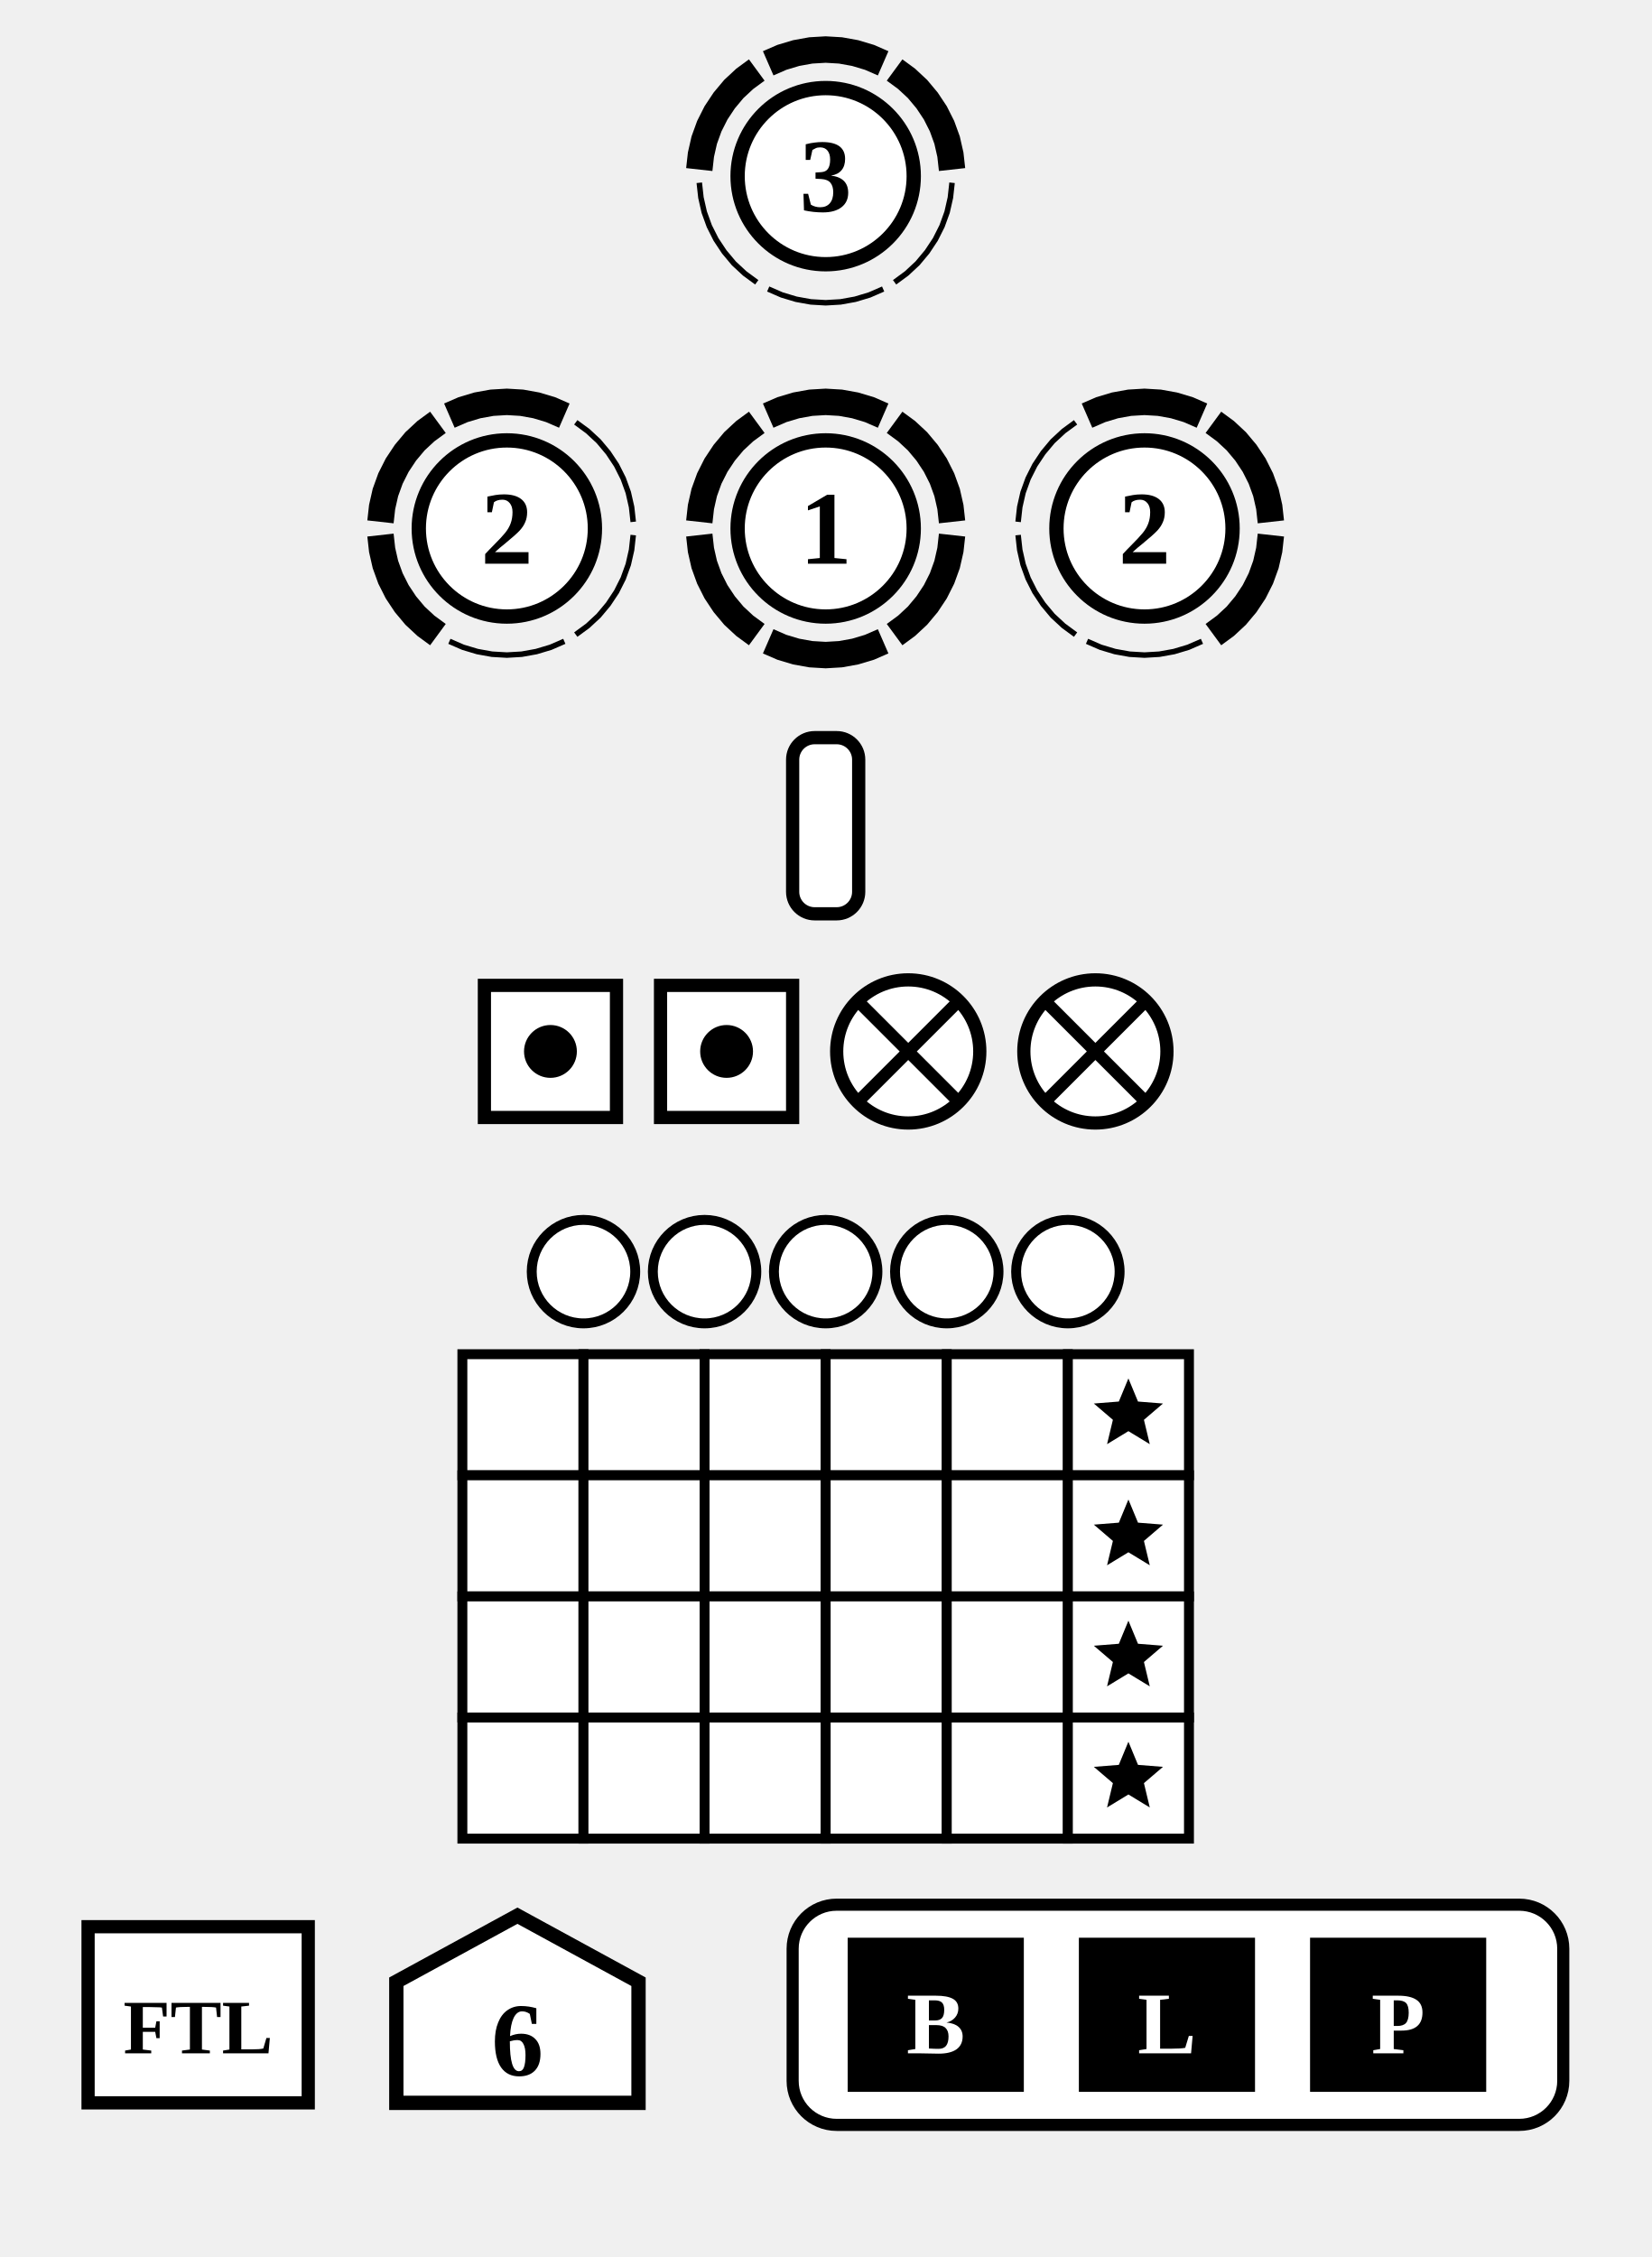
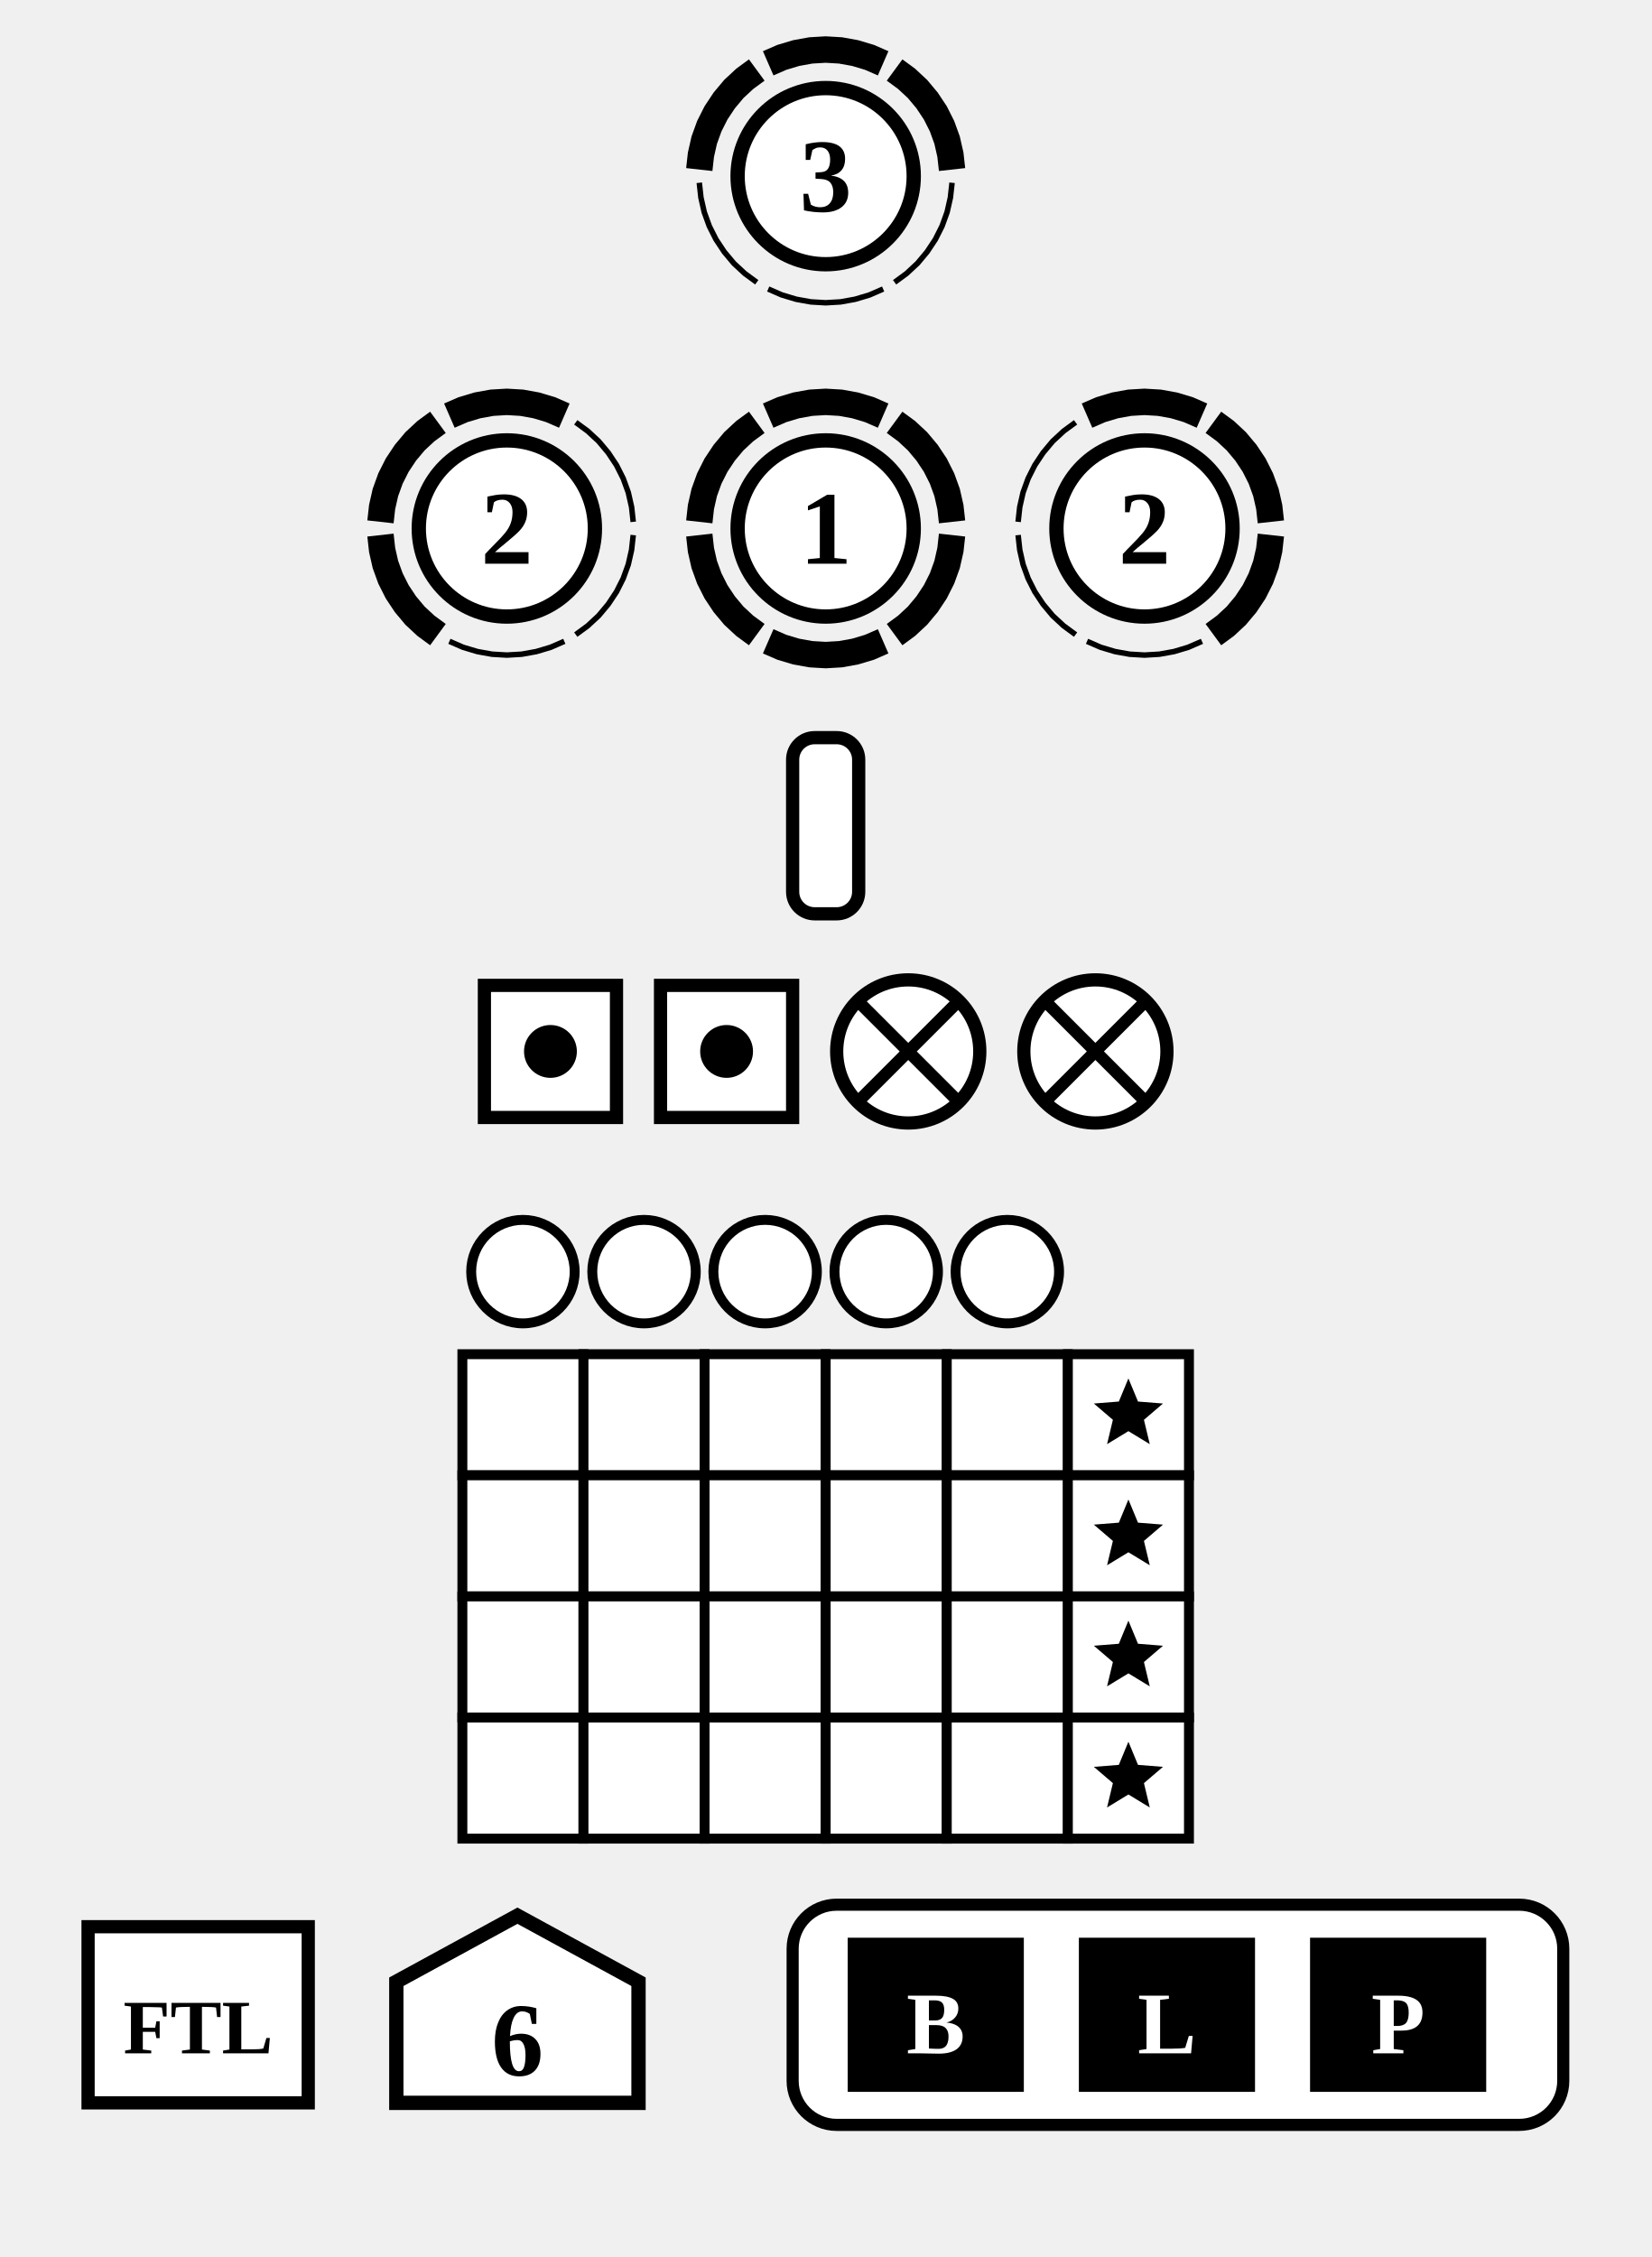
<svg xmlns="http://www.w3.org/2000/svg" viewBox="30 0 150 205" class="ssd">
  <circle cx="105" cy="16" r="8" fill="white" stroke="black" stroke-width="1.3" data-ref="system:s1" />
  <text x="105" y="19.2" font-size="9.5" text-anchor="middle" fill="black" font-weight="700" data-ref="system:s1">3</text>
  <path d="M99.78 5.75 L101.02 5.21 L102.32 4.82 L103.65 4.58 L105 4.5 L106.35 4.58 L107.68 4.82 L108.98 5.21 L110.22 5.75" fill="none" stroke="black" stroke-width="2.4" data-ref="system:s1" />
  <path d="M111.26 6.36 L112.35 7.16 L113.34 8.08 L114.21 9.12 L114.96 10.25 L115.57 11.46 L116.03 12.73 L116.33 14.05 L116.48 15.4" fill="none" stroke="black" stroke-width="2.4" data-ref="system:s1" />
  <path d="M116.48 16.6 L116.33 17.95 L116.03 19.27 L115.57 20.54 L114.96 21.75 L114.21 22.88 L113.34 23.92 L112.35 24.84 L111.26 25.64" fill="none" stroke="black" stroke-width="0.5" data-ref="system:s1" />
  <path d="M110.22 26.25 L108.98 26.79 L107.68 27.18 L106.35 27.42 L105 27.5 L103.65 27.42 L102.32 27.18 L101.02 26.79 L99.78 26.25" fill="none" stroke="black" stroke-width="0.5" data-ref="system:s1" />
  <path d="M98.74 25.64 L97.65 24.84 L96.66 23.92 L95.79 22.88 L95.04 21.75 L94.43 20.54 L93.97 19.27 L93.67 17.95 L93.52 16.6" fill="none" stroke="black" stroke-width="0.5" data-ref="system:s1" />
  <path d="M93.52 15.4 L93.67 14.05 L93.97 12.73 L94.43 11.46 L95.04 10.25 L95.79 9.12 L96.66 8.08 L97.65 7.16 L98.74 6.36" fill="none" stroke="black" stroke-width="2.4" data-ref="system:s1" />
  <circle cx="105" cy="48" r="8" fill="white" stroke="black" stroke-width="1.3" data-ref="system:s4" />
  <text x="105" y="51.2" font-size="9.5" text-anchor="middle" fill="black" font-weight="700" data-ref="system:s4">1</text>
  <path d="M99.78 37.75 L101.02 37.21 L102.32 36.82 L103.65 36.58 L105 36.5 L106.35 36.58 L107.68 36.82 L108.98 37.21 L110.22 37.75" fill="none" stroke="black" stroke-width="2.4" data-ref="system:s4" />
  <path d="M111.26 38.36 L112.35 39.16 L113.34 40.08 L114.21 41.12 L114.96 42.25 L115.57 43.46 L116.03 44.73 L116.33 46.05 L116.48 47.4" fill="none" stroke="black" stroke-width="2.4" data-ref="system:s4" />
  <path d="M116.48 48.6 L116.33 49.95 L116.03 51.27 L115.57 52.54 L114.96 53.75 L114.21 54.88 L113.34 55.92 L112.35 56.84 L111.26 57.64" fill="none" stroke="black" stroke-width="2.4" data-ref="system:s4" />
  <path d="M110.22 58.25 L108.98 58.79 L107.68 59.18 L106.35 59.42 L105 59.5 L103.65 59.42 L102.32 59.18 L101.02 58.79 L99.78 58.25" fill="none" stroke="black" stroke-width="2.4" data-ref="system:s4" />
  <path d="M98.74 57.64 L97.65 56.84 L96.66 55.92 L95.79 54.88 L95.04 53.75 L94.43 52.54 L93.97 51.27 L93.67 49.95 L93.52 48.6" fill="none" stroke="black" stroke-width="2.4" data-ref="system:s4" />
  <path d="M93.52 47.4 L93.67 46.05 L93.97 44.73 L94.43 43.46 L95.04 42.25 L95.79 41.12 L96.66 40.08 L97.65 39.16 L98.74 38.36" fill="none" stroke="black" stroke-width="2.4" data-ref="system:s4" />
  <rect x="102" y="67" width="6" height="16" rx="2" fill="white" stroke="black" stroke-width="1.2" data-ref="system:s9" />
  <circle cx="76.04" cy="48" r="8" fill="white" stroke="black" stroke-width="1.3" data-ref="system:s2" />
  <text x="76.04" y="51.2" font-size="9.5" text-anchor="middle" fill="black" font-weight="700" data-ref="system:s2">2</text>
  <path d="M70.82 37.75 L72.06 37.21 L73.36 36.82 L74.69 36.58 L76.04 36.5 L77.39 36.58 L78.72 36.82 L80.02 37.21 L81.26 37.75" fill="none" stroke="black" stroke-width="2.4" data-ref="system:s2" />
  <path d="M82.3 38.36 L83.39 39.16 L84.38 40.08 L85.25 41.12 L86 42.25 L86.61 43.46 L87.07 44.73 L87.37 46.05 L87.52 47.4" fill="none" stroke="black" stroke-width="0.5" data-ref="system:s2" />
  <path d="M87.52 48.6 L87.37 49.95 L87.07 51.27 L86.61 52.54 L86 53.75 L85.25 54.88 L84.38 55.92 L83.39 56.84 L82.3 57.64" fill="none" stroke="black" stroke-width="0.5" data-ref="system:s2" />
  <path d="M81.26 58.25 L80.02 58.79 L78.72 59.18 L77.39 59.42 L76.04 59.5 L74.69 59.42 L73.36 59.18 L72.06 58.79 L70.82 58.25" fill="none" stroke="black" stroke-width="0.5" data-ref="system:s2" />
  <path d="M69.78 57.64 L68.69 56.84 L67.7 55.92 L66.83 54.88 L66.08 53.75 L65.47 52.54 L65.01 51.27 L64.71 49.95 L64.56 48.6" fill="none" stroke="black" stroke-width="2.4" data-ref="system:s2" />
  <path d="M64.56 47.4 L64.71 46.05 L65.01 44.73 L65.47 43.46 L66.08 42.25 L66.83 41.12 L67.7 40.08 L68.69 39.16 L69.78 38.36" fill="none" stroke="black" stroke-width="2.4" data-ref="system:s2" />
  <circle cx="133.96" cy="48" r="8" fill="white" stroke="black" stroke-width="1.3" data-ref="system:s3" />
  <text x="133.96" y="51.2" font-size="9.5" text-anchor="middle" fill="black" font-weight="700" data-ref="system:s3">2</text>
  <path d="M128.74 37.75 L129.98 37.21 L131.28 36.82 L132.61 36.58 L133.96 36.5 L135.31 36.58 L136.64 36.82 L137.94 37.21 L139.18 37.75" fill="none" stroke="black" stroke-width="2.4" data-ref="system:s3" />
  <path d="M140.22 38.36 L141.31 39.16 L142.3 40.08 L143.17 41.12 L143.92 42.25 L144.53 43.46 L144.99 44.73 L145.29 46.05 L145.44 47.4" fill="none" stroke="black" stroke-width="2.4" data-ref="system:s3" />
  <path d="M145.44 48.6 L145.29 49.95 L144.99 51.27 L144.53 52.54 L143.92 53.75 L143.17 54.88 L142.3 55.92 L141.31 56.84 L140.22 57.64" fill="none" stroke="black" stroke-width="2.4" data-ref="system:s3" />
  <path d="M139.18 58.25 L137.94 58.79 L136.64 59.18 L135.31 59.42 L133.96 59.5 L132.61 59.42 L131.28 59.18 L129.98 58.79 L128.74 58.25" fill="none" stroke="black" stroke-width="0.5" data-ref="system:s3" />
  <path d="M127.7 57.64 L126.61 56.84 L125.62 55.92 L124.75 54.88 L124 53.75 L123.39 52.54 L122.93 51.27 L122.63 49.95 L122.48 48.6" fill="none" stroke="black" stroke-width="0.5" data-ref="system:s3" />
  <path d="M122.48 47.4 L122.63 46.05 L122.93 44.73 L123.39 43.46 L124 42.25 L124.75 41.12 L125.62 40.08 L126.61 39.16 L127.7 38.36" fill="none" stroke="black" stroke-width="0.5" data-ref="system:s3" />
  <rect x="74" y="89.5" width="12" height="12" fill="white" stroke="black" stroke-width="1.2" data-ref="system:s7" />
  <circle cx="80" cy="95.5" r="2.4" fill="black" stroke="none" stroke-width="0" data-ref="system:s7" />
  <rect x="90" y="89.5" width="12" height="12" fill="white" stroke="black" stroke-width="1.2" data-ref="system:s8" />
  <circle cx="96" cy="95.5" r="2.4" fill="black" stroke="none" stroke-width="0" data-ref="system:s8" />
  <circle cx="112.5" cy="95.5" r="6.5" fill="white" stroke="black" stroke-width="1.2" data-ref="system:s5" />
  <path d="M108 91 L117 100 M117 91 L108 100" fill="none" stroke="black" stroke-width="1.1" data-ref="system:s5" />
  <circle cx="129.5" cy="95.5" r="6.5" fill="white" stroke="black" stroke-width="1.2" data-ref="system:s6" />
  <path d="M125 91 L134 100 M134 91 L125 100" fill="none" stroke="black" stroke-width="1.1" data-ref="system:s6" />
-   <circle cx="83" cy="115.5" r="4.7" fill="white" stroke="black" stroke-width="0.9" data-ref="armour:1" />
-   <circle cx="94" cy="115.5" r="4.7" fill="white" stroke="black" stroke-width="0.9" data-ref="armour:2" />
-   <circle cx="105" cy="115.5" r="4.7" fill="white" stroke="black" stroke-width="0.9" data-ref="armour:3" />
-   <circle cx="116" cy="115.5" r="4.7" fill="white" stroke="black" stroke-width="0.9" data-ref="armour:4" />
-   <circle cx="127" cy="115.5" r="4.7" fill="white" stroke="black" stroke-width="0.9" data-ref="armour:5" />
+   <circle cx="77.5" cy="115.5" r="4.7" fill="white" stroke="black" stroke-width="0.9" data-ref="armour:1" />
+   <circle cx="88.5" cy="115.5" r="4.7" fill="white" stroke="black" stroke-width="0.9" data-ref="armour:2" />
+   <circle cx="99.5" cy="115.5" r="4.7" fill="white" stroke="black" stroke-width="0.9" data-ref="armour:3" />
+   <circle cx="110.5" cy="115.5" r="4.7" fill="white" stroke="black" stroke-width="0.9" data-ref="armour:4" />
+   <circle cx="121.5" cy="115.5" r="4.7" fill="white" stroke="black" stroke-width="0.9" data-ref="armour:5" />
  <rect x="72" y="123" width="11" height="11" fill="white" stroke="black" stroke-width="0.9" data-ref="hull:1" />
  <rect x="83" y="123" width="11" height="11" fill="white" stroke="black" stroke-width="0.9" data-ref="hull:2" />
  <rect x="94" y="123" width="11" height="11" fill="white" stroke="black" stroke-width="0.9" data-ref="hull:3" />
  <rect x="105" y="123" width="11" height="11" fill="white" stroke="black" stroke-width="0.9" data-ref="hull:4" />
  <rect x="116" y="123" width="11" height="11" fill="white" stroke="black" stroke-width="0.9" data-ref="hull:5" />
  <rect x="127" y="123" width="11" height="11" fill="white" stroke="black" stroke-width="0.9" data-ref="hull:6" />
  <path d="M132.5 125.2L133.37 127.3L135.64 127.48L133.91 128.96L134.44 131.17L132.5 129.99L130.56 131.17L131.09 128.96L129.36 127.48L131.63 127.3Z" fill="black" stroke="none" stroke-width="0" />
  <rect x="72" y="134" width="11" height="11" fill="white" stroke="black" stroke-width="0.9" data-ref="hull:7" />
  <rect x="83" y="134" width="11" height="11" fill="white" stroke="black" stroke-width="0.9" data-ref="hull:8" />
  <rect x="94" y="134" width="11" height="11" fill="white" stroke="black" stroke-width="0.9" data-ref="hull:9" />
  <rect x="105" y="134" width="11" height="11" fill="white" stroke="black" stroke-width="0.9" data-ref="hull:10" />
  <rect x="116" y="134" width="11" height="11" fill="white" stroke="black" stroke-width="0.9" data-ref="hull:11" />
  <rect x="127" y="134" width="11" height="11" fill="white" stroke="black" stroke-width="0.9" data-ref="hull:12" />
  <path d="M132.5 136.2L133.37 138.3L135.64 138.48L133.91 139.96L134.44 142.17L132.5 140.99L130.56 142.17L131.09 139.96L129.36 138.48L131.63 138.3Z" fill="black" stroke="none" stroke-width="0" />
  <rect x="72" y="145" width="11" height="11" fill="white" stroke="black" stroke-width="0.9" data-ref="hull:13" />
  <rect x="83" y="145" width="11" height="11" fill="white" stroke="black" stroke-width="0.9" data-ref="hull:14" />
  <rect x="94" y="145" width="11" height="11" fill="white" stroke="black" stroke-width="0.9" data-ref="hull:15" />
  <rect x="105" y="145" width="11" height="11" fill="white" stroke="black" stroke-width="0.9" data-ref="hull:16" />
  <rect x="116" y="145" width="11" height="11" fill="white" stroke="black" stroke-width="0.9" data-ref="hull:17" />
  <rect x="127" y="145" width="11" height="11" fill="white" stroke="black" stroke-width="0.9" data-ref="hull:18" />
  <path d="M132.5 147.2L133.37 149.3L135.64 149.48L133.91 150.96L134.44 153.17L132.5 151.99L130.56 153.17L131.09 150.96L129.36 149.48L131.63 149.3Z" fill="black" stroke="none" stroke-width="0" />
  <rect x="72" y="156" width="11" height="11" fill="white" stroke="black" stroke-width="0.9" data-ref="hull:19" />
  <rect x="83" y="156" width="11" height="11" fill="white" stroke="black" stroke-width="0.9" data-ref="hull:20" />
  <rect x="94" y="156" width="11" height="11" fill="white" stroke="black" stroke-width="0.9" data-ref="hull:21" />
  <rect x="105" y="156" width="11" height="11" fill="white" stroke="black" stroke-width="0.9" data-ref="hull:22" />
  <rect x="116" y="156" width="11" height="11" fill="white" stroke="black" stroke-width="0.9" data-ref="hull:23" />
  <rect x="127" y="156" width="11" height="11" fill="white" stroke="black" stroke-width="0.9" data-ref="hull:24" />
  <path d="M132.5 158.2L133.37 160.3L135.64 160.48L133.91 161.96L134.44 164.17L132.5 162.99L130.56 164.17L131.09 161.96L129.36 160.48L131.63 160.3Z" fill="black" stroke="none" stroke-width="0" />
  <rect x="38" y="175" width="20" height="16" fill="white" stroke="black" stroke-width="1.2" />
  <text x="48" y="186.5" font-size="7" text-anchor="middle" fill="black" font-weight="700">FTL</text>
  <path d="M66 191 L66 180 L77 174 L88 180 L88 191 Z" fill="white" stroke="black" stroke-width="1.3" />
  <text x="77" y="188.5" font-size="9.5" text-anchor="middle" fill="black" font-weight="700">6</text>
  <rect x="102" y="173" width="70" height="20" rx="4" fill="white" stroke="black" stroke-width="1.1" />
  <rect x="107" y="176" width="16" height="14" fill="black" stroke="none" stroke-width="0" />
  <text x="115" y="186.5" font-size="8" text-anchor="middle" fill="white" font-weight="700">B</text>
  <rect x="128" y="176" width="16" height="14" fill="black" stroke="none" stroke-width="0" />
  <text x="136" y="186.5" font-size="8" text-anchor="middle" fill="white" font-weight="700">L</text>
  <rect x="149" y="176" width="16" height="14" fill="black" stroke="none" stroke-width="0" />
  <text x="157" y="186.5" font-size="8" text-anchor="middle" fill="white" font-weight="700">P</text>
</svg>
